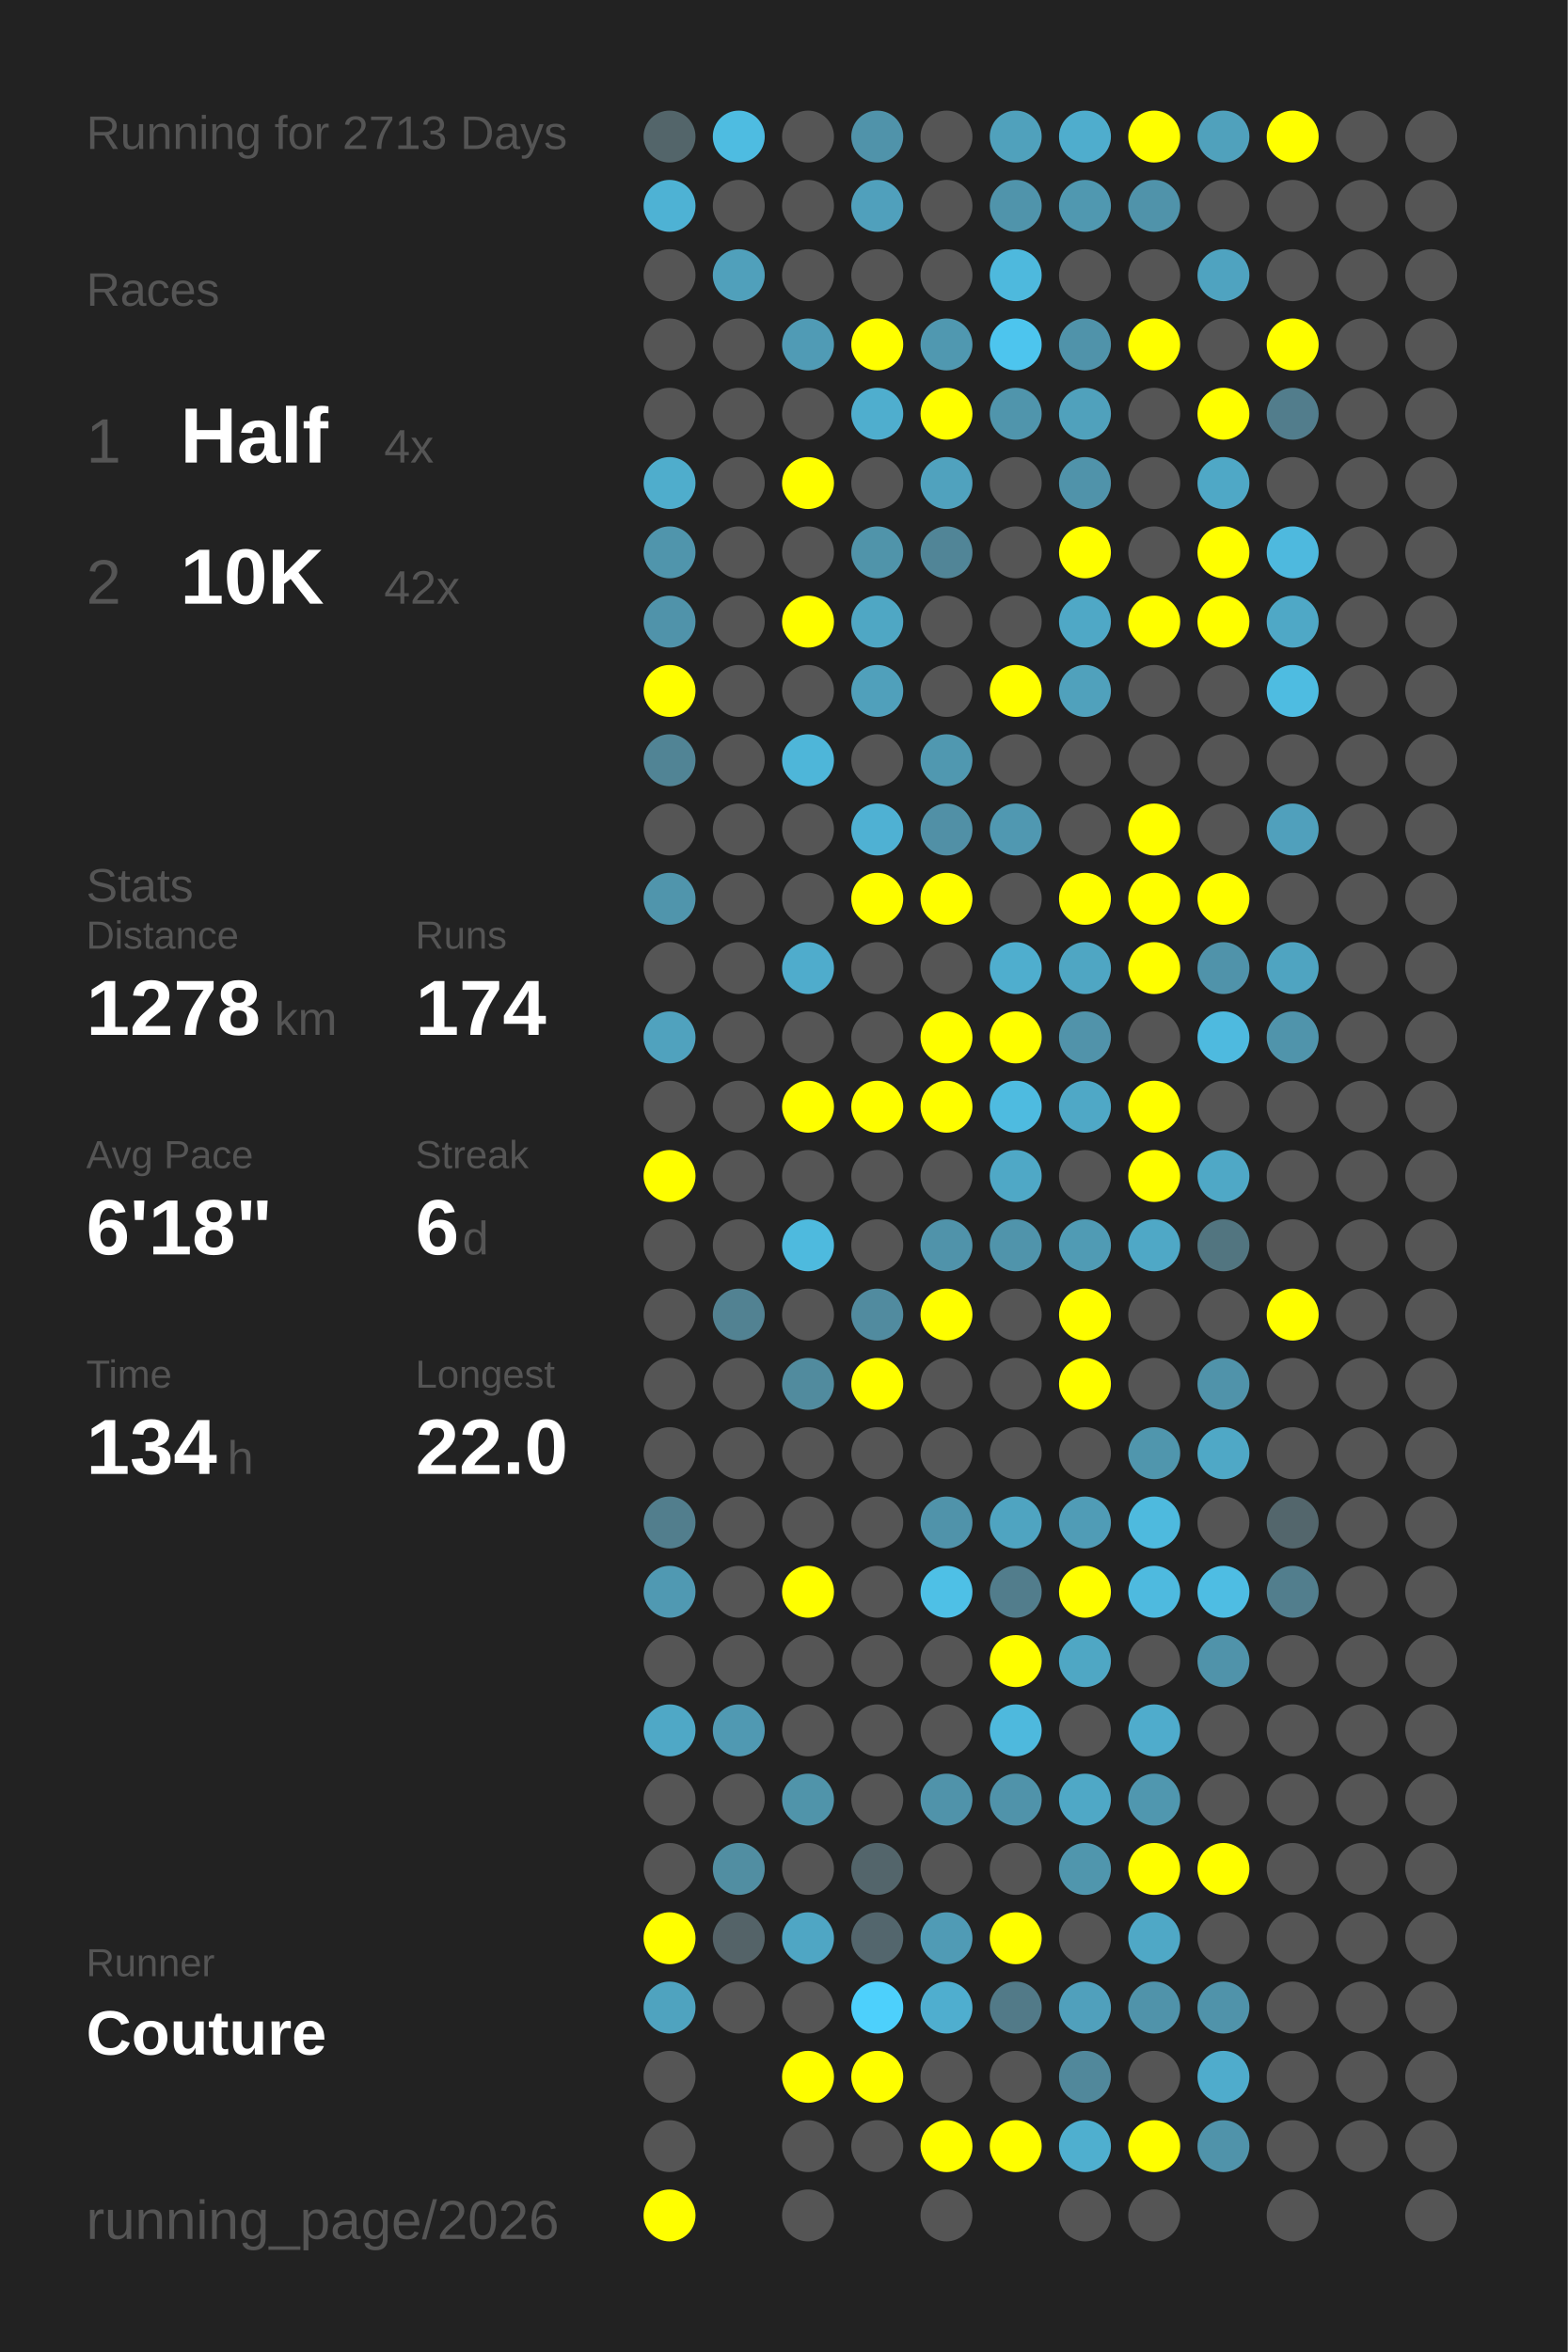
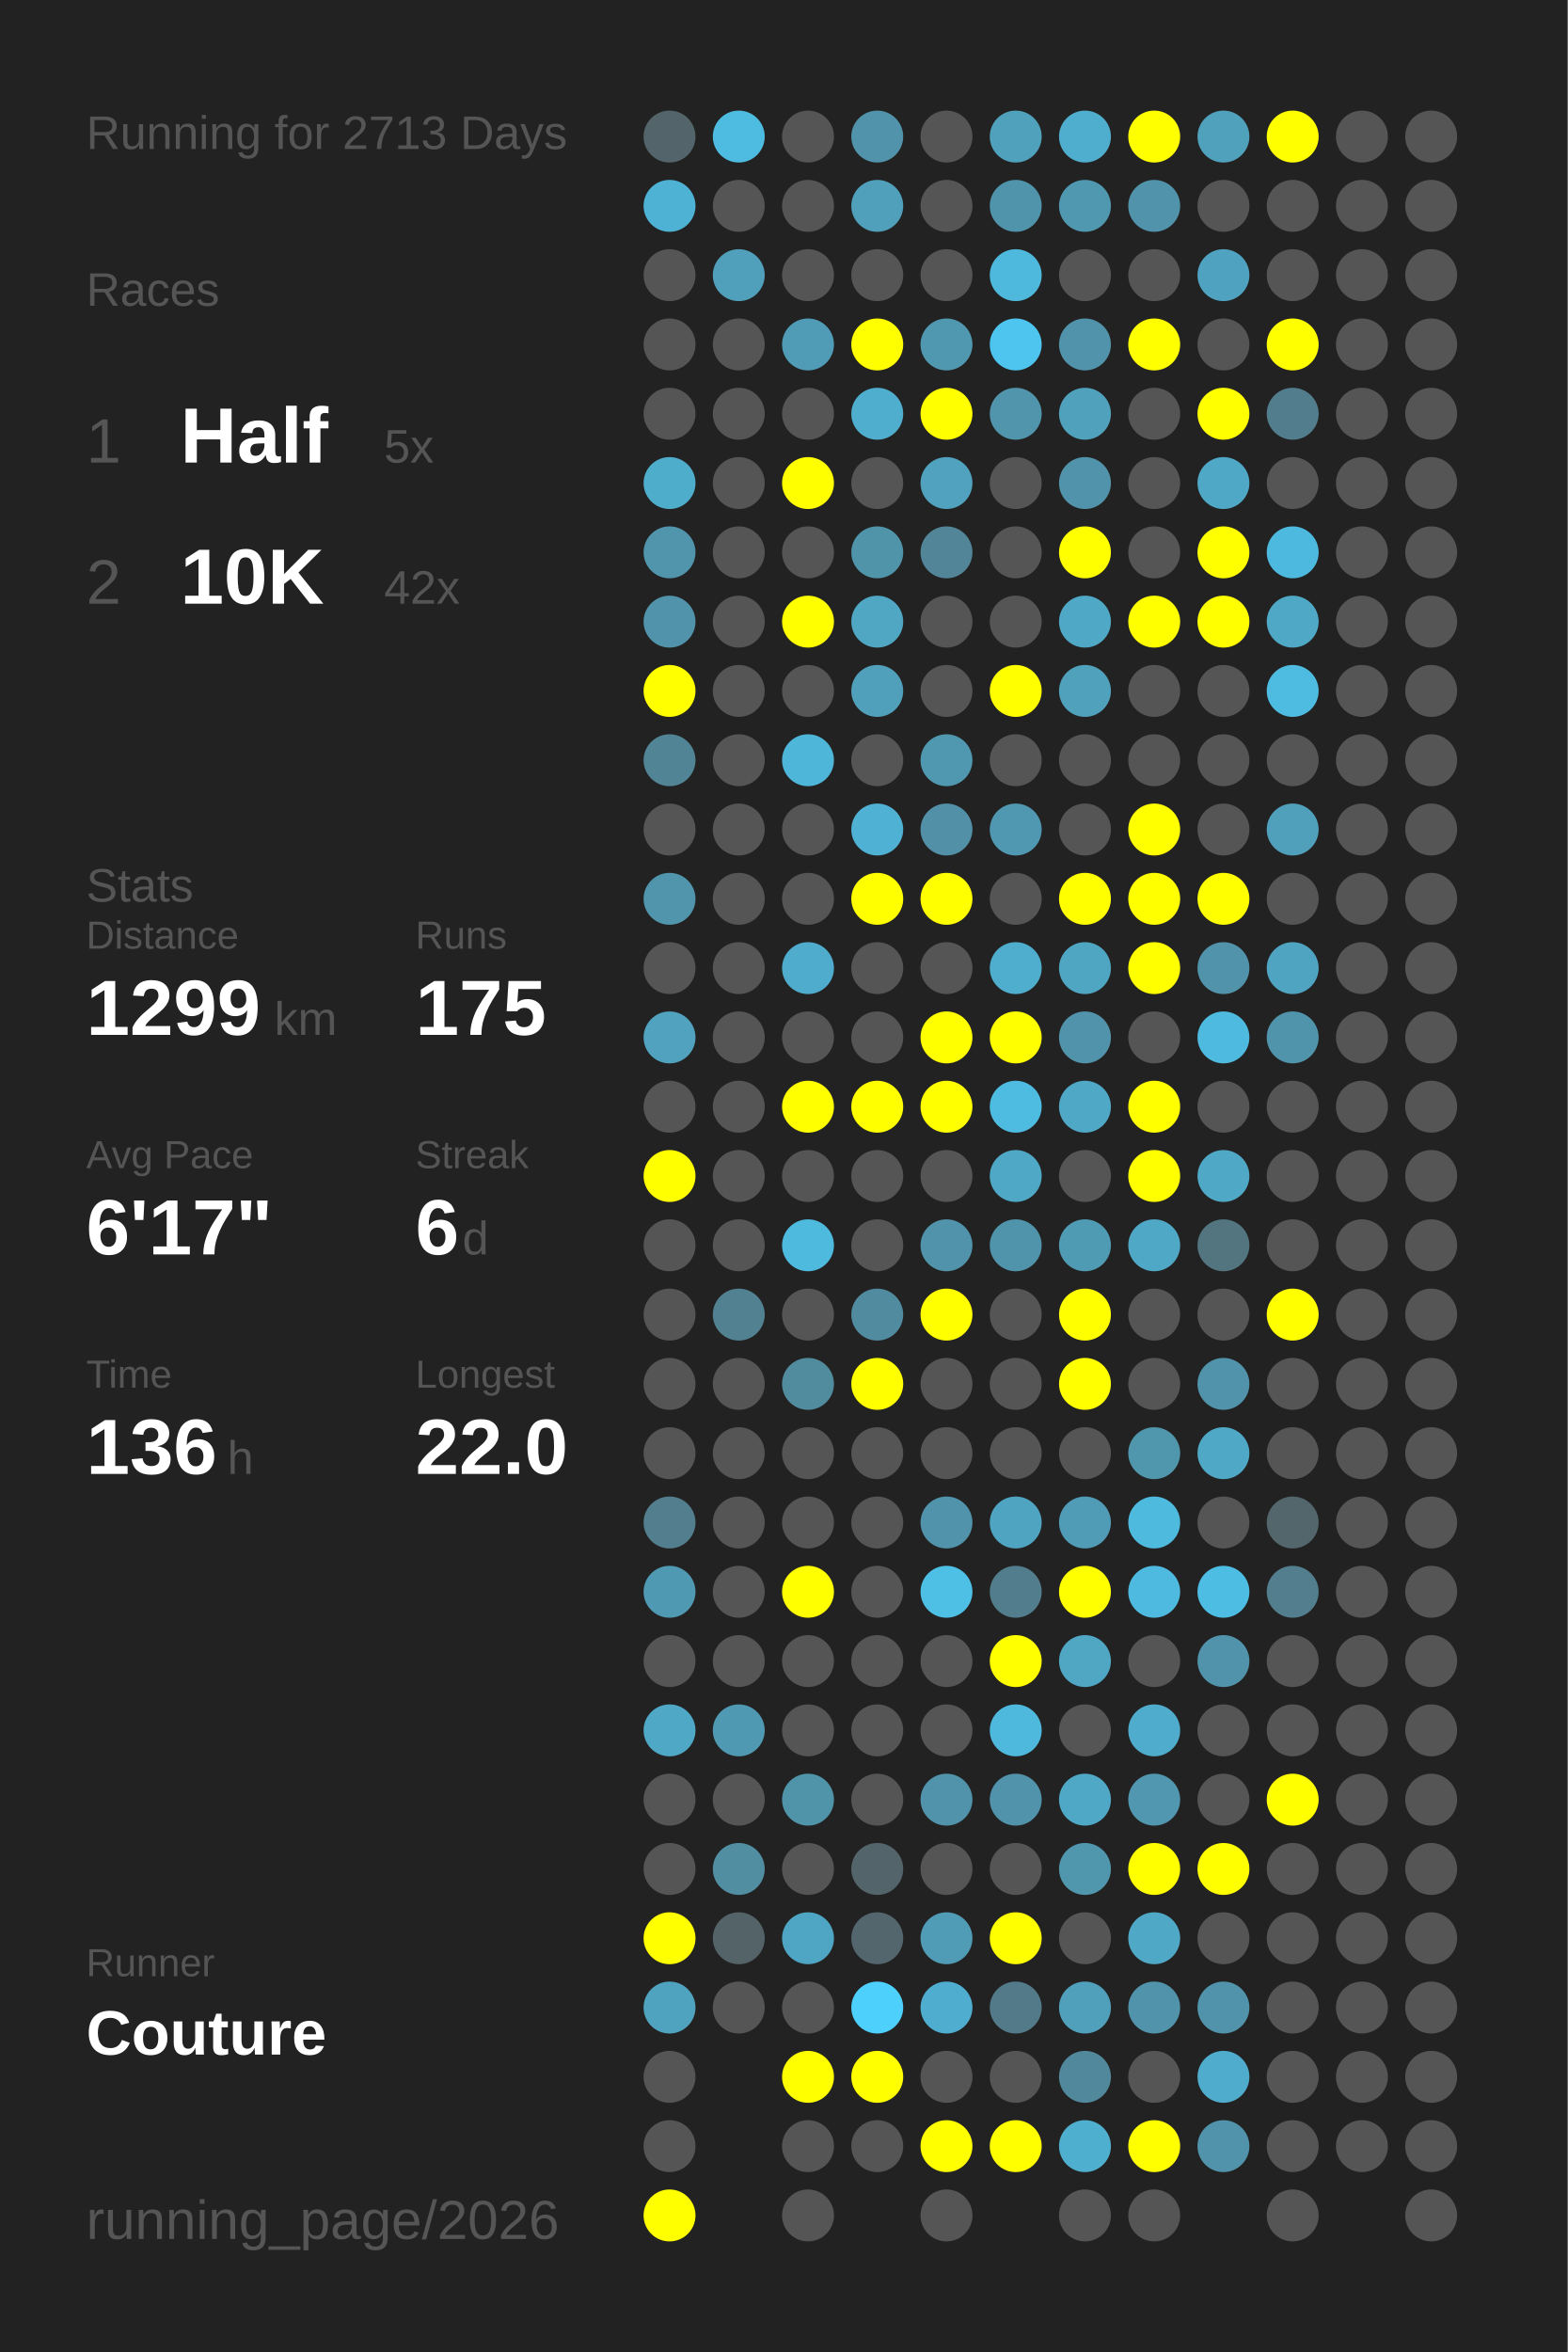
<svg xmlns="http://www.w3.org/2000/svg" baseProfile="full" height="300mm" version="1.1" viewBox="0,0,200,300" width="200mm">
  <defs />
  <rect fill="#222222" height="300" width="200" x="0" y="0" />
  <text fill="#555555" style="font-size:6px; font-family:Arial;" x="11" y="19">Running for 2713 Days</text>
  <text fill="#555555" style="font-size:6px; font-family:Arial;" x="11" y="39">Races</text>
  <text fill="#555555" style="font-size:8px; font-family:Arial;" x="11" y="59">1</text>
  <text fill="#FFFFFF" style="font-size:10px; font-family:Arial; font-weight:bold;" x="23" y="59">Half</text>
-   <text fill="#555555" style="font-size:6px; font-family:Arial;" x="49" y="59">4x</text>
+   <text fill="#555555" style="font-size:6px; font-family:Arial;" x="49" y="59">5x</text>
  <text fill="#555555" style="font-size:8px; font-family:Arial;" x="11" y="77">2</text>
  <text fill="#FFFFFF" style="font-size:10px; font-family:Arial; font-weight:bold;" x="23" y="77">10K</text>
  <text fill="#555555" style="font-size:6px; font-family:Arial;" x="49" y="77">42x</text>
  <text fill="#555555" style="font-size:6px; font-family:Arial;" x="11" y="115">Stats</text>
  <text fill="#555555" style="font-size:5px; font-family:Arial;" x="11" y="121">Distance</text>
-   <text fill="#FFFFFF" style="font-size:10px; font-family:Arial; font-weight:bold;" x="11" y="132">1278</text>
+   <text fill="#FFFFFF" style="font-size:10px; font-family:Arial; font-weight:bold;" x="11" y="132">1299</text>
  <text fill="#555555" style="font-size:6px; font-family:Arial;" x="35" y="132">km</text>
  <text fill="#555555" style="font-size:5px; font-family:Arial;" x="53" y="121">Runs</text>
-   <text fill="#FFFFFF" style="font-size:10px; font-family:Arial; font-weight:bold;" x="53" y="132">174</text>
+   <text fill="#FFFFFF" style="font-size:10px; font-family:Arial; font-weight:bold;" x="53" y="132">175</text>
  <text fill="#555555" style="font-size:5px; font-family:Arial;" x="11" y="149">Avg Pace</text>
-   <text fill="#FFFFFF" style="font-size:10px; font-family:Arial; font-weight:bold;" x="11" y="160">6'18"</text>
+   <text fill="#FFFFFF" style="font-size:10px; font-family:Arial; font-weight:bold;" x="11" y="160">6'17"</text>
  <text fill="#555555" style="font-size:5px; font-family:Arial;" x="53" y="149">Streak</text>
  <text fill="#FFFFFF" style="font-size:10px; font-family:Arial; font-weight:bold;" x="53" y="160">6</text>
  <text fill="#555555" style="font-size:6px; font-family:Arial;" x="59" y="160">d</text>
  <text fill="#555555" style="font-size:5px; font-family:Arial;" x="11" y="177">Time</text>
-   <text fill="#FFFFFF" style="font-size:10px; font-family:Arial; font-weight:bold;" x="11" y="188">134</text>
+   <text fill="#FFFFFF" style="font-size:10px; font-family:Arial; font-weight:bold;" x="11" y="188">136</text>
  <text fill="#555555" style="font-size:6px; font-family:Arial;" x="29" y="188">h</text>
  <text fill="#555555" style="font-size:5px; font-family:Arial;" x="53" y="177">Longest</text>
  <text fill="#FFFFFF" style="font-size:10px; font-family:Arial; font-weight:bold;" x="53" y="188">22.0</text>
  <text fill="#555555" style="font-size:5px; font-family:Arial;" x="11" y="252.065">Runner</text>
  <text fill="#FFFFFF" style="font-size:8px; font-family:Arial; font-weight:bold;" x="11" y="262.065">Couture</text>
  <text fill="#555555" style="font-size:7px; font-family:Arial;" x="11" y="285.581">running_page/2026</text>
  <circle cx="85.417" cy="17.419" fill="#53656a" r="3.312" />
  <circle cx="85.417" cy="26.258" fill="#4eb2d4" r="3.312" />
  <circle cx="85.417" cy="35.097" fill="#555555" r="3.312" />
  <circle cx="85.417" cy="43.935" fill="#555555" r="3.312" />
  <circle cx="85.417" cy="52.774" fill="#555555" r="3.312" />
  <circle cx="85.417" cy="61.613" fill="#4fadcc" r="3.312" />
  <circle cx="85.417" cy="70.452" fill="#5095ac" r="3.312" />
  <circle cx="85.417" cy="79.29" fill="#5093aa" r="3.312" />
  <circle cx="85.417" cy="88.129" fill="#FFFF00" r="3.312" />
  <circle cx="85.417" cy="96.968" fill="#518495" r="3.312" />
  <circle cx="85.417" cy="105.806" fill="#555555" r="3.312" />
  <circle cx="85.417" cy="114.645" fill="#5095ac" r="3.312" />
  <circle cx="85.417" cy="123.484" fill="#555555" r="3.312" />
  <circle cx="85.417" cy="132.323" fill="#50a2be" r="3.312" />
  <circle cx="85.417" cy="141.161" fill="#555555" r="3.312" />
  <circle cx="85.417" cy="150" fill="#FFFF00" r="3.312" />
  <circle cx="85.417" cy="158.839" fill="#555555" r="3.312" />
  <circle cx="85.417" cy="167.677" fill="#555555" r="3.312" />
  <circle cx="85.417" cy="176.516" fill="#555555" r="3.312" />
  <circle cx="85.417" cy="185.355" fill="#555555" r="3.312" />
  <circle cx="85.417" cy="194.194" fill="#527e8d" r="3.312" />
  <circle cx="85.417" cy="203.032" fill="#5099b2" r="3.312" />
  <circle cx="85.417" cy="211.871" fill="#555555" r="3.312" />
  <circle cx="85.417" cy="220.71" fill="#4fa8c6" r="3.312" />
  <circle cx="85.417" cy="229.548" fill="#555555" r="3.312" />
  <circle cx="85.417" cy="238.387" fill="#555555" r="3.312" />
  <circle cx="85.417" cy="247.226" fill="#FFFF00" r="3.312" />
  <circle cx="85.417" cy="256.065" fill="#4fa3bf" r="3.312" />
  <circle cx="85.417" cy="264.903" fill="#555555" r="3.312" />
  <circle cx="85.417" cy="273.742" fill="#555555" r="3.312" />
  <circle cx="85.417" cy="282.581" fill="#FFFF00" r="3.312" />
  <circle cx="94.25" cy="17.419" fill="#4ebce1" r="3.312" />
  <circle cx="94.25" cy="26.258" fill="#555555" r="3.312" />
  <circle cx="94.25" cy="35.097" fill="#50a0bb" r="3.312" />
  <circle cx="94.25" cy="43.935" fill="#555555" r="3.312" />
  <circle cx="94.25" cy="52.774" fill="#555555" r="3.312" />
  <circle cx="94.25" cy="61.613" fill="#555555" r="3.312" />
  <circle cx="94.25" cy="70.452" fill="#555555" r="3.312" />
  <circle cx="94.25" cy="79.29" fill="#555555" r="3.312" />
  <circle cx="94.25" cy="88.129" fill="#555555" r="3.312" />
  <circle cx="94.25" cy="96.968" fill="#555555" r="3.312" />
  <circle cx="94.25" cy="105.806" fill="#555555" r="3.312" />
  <circle cx="94.25" cy="114.645" fill="#555555" r="3.312" />
  <circle cx="94.25" cy="123.484" fill="#555555" r="3.312" />
  <circle cx="94.25" cy="132.323" fill="#555555" r="3.312" />
  <circle cx="94.25" cy="141.161" fill="#555555" r="3.312" />
  <circle cx="94.25" cy="150" fill="#555555" r="3.312" />
  <circle cx="94.25" cy="158.839" fill="#555555" r="3.312" />
  <circle cx="94.25" cy="167.677" fill="#528292" r="3.312" />
  <circle cx="94.25" cy="176.516" fill="#555555" r="3.312" />
  <circle cx="94.25" cy="185.355" fill="#555555" r="3.312" />
  <circle cx="94.25" cy="194.194" fill="#555555" r="3.312" />
  <circle cx="94.25" cy="203.032" fill="#555555" r="3.312" />
  <circle cx="94.25" cy="211.871" fill="#555555" r="3.312" />
  <circle cx="94.25" cy="220.71" fill="#5099b2" r="3.312" />
  <circle cx="94.25" cy="229.548" fill="#555555" r="3.312" />
  <circle cx="94.25" cy="238.387" fill="#518ea2" r="3.312" />
  <circle cx="94.25" cy="247.226" fill="#546368" r="3.312" />
  <circle cx="94.25" cy="256.065" fill="#555555" r="3.312" />
  <circle cx="103.083" cy="17.419" fill="#555555" r="3.312" />
  <circle cx="103.083" cy="26.258" fill="#555555" r="3.312" />
  <circle cx="103.083" cy="35.097" fill="#555555" r="3.312" />
  <circle cx="103.083" cy="43.935" fill="#509bb5" r="3.312" />
  <circle cx="103.083" cy="52.774" fill="#555555" r="3.312" />
  <circle cx="103.083" cy="61.613" fill="#FFFF00" r="3.312" />
  <circle cx="103.083" cy="70.452" fill="#555555" r="3.312" />
  <circle cx="103.083" cy="79.29" fill="#FFFF00" r="3.312" />
  <circle cx="103.083" cy="88.129" fill="#555555" r="3.312" />
  <circle cx="103.083" cy="96.968" fill="#4eb6d9" r="3.312" />
  <circle cx="103.083" cy="105.806" fill="#555555" r="3.312" />
  <circle cx="103.083" cy="114.645" fill="#555555" r="3.312" />
  <circle cx="103.083" cy="123.484" fill="#4faccc" r="3.312" />
  <circle cx="103.083" cy="132.323" fill="#555555" r="3.312" />
  <circle cx="103.083" cy="141.161" fill="#FFFF00" r="3.312" />
  <circle cx="103.083" cy="150" fill="#555555" r="3.312" />
  <circle cx="103.083" cy="158.839" fill="#4ebade" r="3.312" />
  <circle cx="103.083" cy="167.677" fill="#555555" r="3.312" />
  <circle cx="103.083" cy="176.516" fill="#518b9e" r="3.312" />
  <circle cx="103.083" cy="185.355" fill="#555555" r="3.312" />
  <circle cx="103.083" cy="194.194" fill="#555555" r="3.312" />
  <circle cx="103.083" cy="203.032" fill="#FFFF00" r="3.312" />
  <circle cx="103.083" cy="211.871" fill="#555555" r="3.312" />
  <circle cx="103.083" cy="220.71" fill="#555555" r="3.312" />
  <circle cx="103.083" cy="229.548" fill="#5094aa" r="3.312" />
  <circle cx="103.083" cy="238.387" fill="#555555" r="3.312" />
  <circle cx="103.083" cy="247.226" fill="#4fa6c4" r="3.312" />
  <circle cx="103.083" cy="256.065" fill="#555555" r="3.312" />
  <circle cx="103.083" cy="264.903" fill="#FFFF00" r="3.312" />
  <circle cx="103.083" cy="273.742" fill="#555555" r="3.312" />
  <circle cx="103.083" cy="282.581" fill="#555555" r="3.312" />
  <circle cx="111.917" cy="17.419" fill="#5093aa" r="3.312" />
  <circle cx="111.917" cy="26.258" fill="#50a0bc" r="3.312" />
  <circle cx="111.917" cy="35.097" fill="#555555" r="3.312" />
  <circle cx="111.917" cy="43.935" fill="#FFFF00" r="3.312" />
  <circle cx="111.917" cy="52.774" fill="#4faece" r="3.312" />
  <circle cx="111.917" cy="61.613" fill="#555555" r="3.312" />
  <circle cx="111.917" cy="70.452" fill="#5094aa" r="3.312" />
  <circle cx="111.917" cy="79.29" fill="#4fa7c4" r="3.312" />
  <circle cx="111.917" cy="88.129" fill="#50a0bb" r="3.312" />
  <circle cx="111.917" cy="96.968" fill="#555555" r="3.312" />
  <circle cx="111.917" cy="105.806" fill="#4fb1d3" r="3.312" />
  <circle cx="111.917" cy="114.645" fill="#FFFF00" r="3.312" />
  <circle cx="111.917" cy="123.484" fill="#555555" r="3.312" />
  <circle cx="111.917" cy="132.323" fill="#555555" r="3.312" />
  <circle cx="111.917" cy="141.161" fill="#FFFF00" r="3.312" />
  <circle cx="111.917" cy="150" fill="#555555" r="3.312" />
  <circle cx="111.917" cy="158.839" fill="#555555" r="3.312" />
  <circle cx="111.917" cy="167.677" fill="#518b9f" r="3.312" />
  <circle cx="111.917" cy="176.516" fill="#FFFF00" r="3.312" />
  <circle cx="111.917" cy="185.355" fill="#555555" r="3.312" />
  <circle cx="111.917" cy="194.194" fill="#555555" r="3.312" />
  <circle cx="111.917" cy="203.032" fill="#555555" r="3.312" />
  <circle cx="111.917" cy="211.871" fill="#555555" r="3.312" />
  <circle cx="111.917" cy="220.71" fill="#555555" r="3.312" />
  <circle cx="111.917" cy="229.548" fill="#555555" r="3.312" />
  <circle cx="111.917" cy="238.387" fill="#53656b" r="3.312" />
  <circle cx="111.917" cy="247.226" fill="#53666d" r="3.312" />
  <circle cx="111.917" cy="256.065" fill="#4dd0fc" r="3.312" />
  <circle cx="111.917" cy="264.903" fill="#FFFF00" r="3.312" />
  <circle cx="111.917" cy="273.742" fill="#555555" r="3.312" />
  <circle cx="120.75" cy="17.419" fill="#555555" r="3.312" />
  <circle cx="120.75" cy="26.258" fill="#555555" r="3.312" />
  <circle cx="120.75" cy="35.097" fill="#555555" r="3.312" />
  <circle cx="120.75" cy="43.935" fill="#5098b0" r="3.312" />
  <circle cx="120.75" cy="52.774" fill="#FFFF00" r="3.312" />
  <circle cx="120.75" cy="61.613" fill="#50a2be" r="3.312" />
  <circle cx="120.75" cy="70.452" fill="#518597" r="3.312" />
  <circle cx="120.75" cy="79.29" fill="#555555" r="3.312" />
  <circle cx="120.75" cy="88.129" fill="#555555" r="3.312" />
  <circle cx="120.75" cy="96.968" fill="#5098b0" r="3.312" />
  <circle cx="120.75" cy="105.806" fill="#5190a6" r="3.312" />
  <circle cx="120.75" cy="114.645" fill="#FFFF00" r="3.312" />
  <circle cx="120.75" cy="123.484" fill="#555555" r="3.312" />
  <circle cx="120.75" cy="132.323" fill="#FFFF00" r="3.312" />
  <circle cx="120.75" cy="141.161" fill="#FFFF00" r="3.312" />
  <circle cx="120.75" cy="150" fill="#555555" r="3.312" />
  <circle cx="120.75" cy="158.839" fill="#5093aa" r="3.312" />
  <circle cx="120.75" cy="167.677" fill="#FFFF00" r="3.312" />
  <circle cx="120.75" cy="176.516" fill="#555555" r="3.312" />
  <circle cx="120.75" cy="185.355" fill="#555555" r="3.312" />
  <circle cx="120.75" cy="194.194" fill="#5093aa" r="3.312" />
  <circle cx="120.75" cy="203.032" fill="#4ec0e6" r="3.312" />
  <circle cx="120.75" cy="211.871" fill="#555555" r="3.312" />
  <circle cx="120.75" cy="220.71" fill="#555555" r="3.312" />
  <circle cx="120.75" cy="229.548" fill="#5093aa" r="3.312" />
  <circle cx="120.75" cy="238.387" fill="#555555" r="3.312" />
  <circle cx="120.75" cy="247.226" fill="#509bb5" r="3.312" />
  <circle cx="120.75" cy="256.065" fill="#4faecf" r="3.312" />
  <circle cx="120.75" cy="264.903" fill="#555555" r="3.312" />
  <circle cx="120.75" cy="273.742" fill="#FFFF00" r="3.312" />
  <circle cx="120.75" cy="282.581" fill="#555555" r="3.312" />
  <circle cx="129.583" cy="17.419" fill="#50a1bc" r="3.312" />
  <circle cx="129.583" cy="26.258" fill="#5094ab" r="3.312" />
  <circle cx="129.583" cy="35.097" fill="#4eb9dd" r="3.312" />
  <circle cx="129.583" cy="43.935" fill="#4dc5ee" r="3.312" />
  <circle cx="129.583" cy="52.774" fill="#5095ac" r="3.312" />
  <circle cx="129.583" cy="61.613" fill="#555555" r="3.312" />
  <circle cx="129.583" cy="70.452" fill="#555555" r="3.312" />
  <circle cx="129.583" cy="79.29" fill="#555555" r="3.312" />
  <circle cx="129.583" cy="88.129" fill="#FFFF00" r="3.312" />
  <circle cx="129.583" cy="96.968" fill="#555555" r="3.312" />
  <circle cx="129.583" cy="105.806" fill="#5098b1" r="3.312" />
  <circle cx="129.583" cy="114.645" fill="#555555" r="3.312" />
  <circle cx="129.583" cy="123.484" fill="#4faece" r="3.312" />
  <circle cx="129.583" cy="132.323" fill="#FFFF00" r="3.312" />
  <circle cx="129.583" cy="141.161" fill="#4ebbe0" r="3.312" />
  <circle cx="129.583" cy="150" fill="#4fa8c6" r="3.312" />
  <circle cx="129.583" cy="158.839" fill="#5094ab" r="3.312" />
  <circle cx="129.583" cy="167.677" fill="#555555" r="3.312" />
  <circle cx="129.583" cy="176.516" fill="#555555" r="3.312" />
  <circle cx="129.583" cy="185.355" fill="#555555" r="3.312" />
  <circle cx="129.583" cy="194.194" fill="#4fa4c1" r="3.312" />
  <circle cx="129.583" cy="203.032" fill="#527d8c" r="3.312" />
  <circle cx="129.583" cy="211.871" fill="#FFFF00" r="3.312" />
  <circle cx="129.583" cy="220.71" fill="#4eb9dd" r="3.312" />
  <circle cx="129.583" cy="229.548" fill="#5093aa" r="3.312" />
  <circle cx="129.583" cy="238.387" fill="#555555" r="3.312" />
  <circle cx="129.583" cy="247.226" fill="#FFFF00" r="3.312" />
  <circle cx="129.583" cy="256.065" fill="#527a88" r="3.312" />
  <circle cx="129.583" cy="264.903" fill="#555555" r="3.312" />
  <circle cx="129.583" cy="273.742" fill="#FFFF00" r="3.312" />
  <circle cx="138.417" cy="17.419" fill="#4fadcd" r="3.312" />
  <circle cx="138.417" cy="26.258" fill="#5098b0" r="3.312" />
  <circle cx="138.417" cy="35.097" fill="#555555" r="3.312" />
  <circle cx="138.417" cy="43.935" fill="#5093aa" r="3.312" />
  <circle cx="138.417" cy="52.774" fill="#50a1bc" r="3.312" />
  <circle cx="138.417" cy="61.613" fill="#5093aa" r="3.312" />
  <circle cx="138.417" cy="70.452" fill="#FFFF00" r="3.312" />
  <circle cx="138.417" cy="79.29" fill="#4fa8c6" r="3.312" />
  <circle cx="138.417" cy="88.129" fill="#50a1bc" r="3.312" />
  <circle cx="138.417" cy="96.968" fill="#555555" r="3.312" />
  <circle cx="138.417" cy="105.806" fill="#555555" r="3.312" />
  <circle cx="138.417" cy="114.645" fill="#FFFF00" r="3.312" />
  <circle cx="138.417" cy="123.484" fill="#4fa6c3" r="3.312" />
  <circle cx="138.417" cy="132.323" fill="#5193aa" r="3.312" />
  <circle cx="138.417" cy="141.161" fill="#4fa8c6" r="3.312" />
  <circle cx="138.417" cy="150" fill="#555555" r="3.312" />
  <circle cx="138.417" cy="158.839" fill="#509bb4" r="3.312" />
  <circle cx="138.417" cy="167.677" fill="#FFFF00" r="3.312" />
  <circle cx="138.417" cy="176.516" fill="#FFFF00" r="3.312" />
  <circle cx="138.417" cy="185.355" fill="#555555" r="3.312" />
  <circle cx="138.417" cy="194.194" fill="#509cb6" r="3.312" />
  <circle cx="138.417" cy="203.032" fill="#FFFF00" r="3.312" />
  <circle cx="138.417" cy="211.871" fill="#4fa7c4" r="3.312" />
  <circle cx="138.417" cy="220.71" fill="#555555" r="3.312" />
  <circle cx="138.417" cy="229.548" fill="#4fa8c6" r="3.312" />
  <circle cx="138.417" cy="238.387" fill="#5096ad" r="3.312" />
  <circle cx="138.417" cy="247.226" fill="#555555" r="3.312" />
  <circle cx="138.417" cy="256.065" fill="#50a0bc" r="3.312" />
  <circle cx="138.417" cy="264.903" fill="#51889b" r="3.312" />
  <circle cx="138.417" cy="273.742" fill="#4fafcf" r="3.312" />
  <circle cx="138.417" cy="282.581" fill="#555555" r="3.312" />
  <circle cx="147.25" cy="17.419" fill="#FFFF00" r="3.312" />
  <circle cx="147.25" cy="26.258" fill="#5093aa" r="3.312" />
  <circle cx="147.25" cy="35.097" fill="#555555" r="3.312" />
  <circle cx="147.25" cy="43.935" fill="#FFFF00" r="3.312" />
  <circle cx="147.25" cy="52.774" fill="#555555" r="3.312" />
  <circle cx="147.25" cy="61.613" fill="#555555" r="3.312" />
  <circle cx="147.25" cy="70.452" fill="#555555" r="3.312" />
  <circle cx="147.25" cy="79.29" fill="#FFFF00" r="3.312" />
  <circle cx="147.25" cy="88.129" fill="#555555" r="3.312" />
  <circle cx="147.25" cy="96.968" fill="#555555" r="3.312" />
  <circle cx="147.25" cy="105.806" fill="#FFFF00" r="3.312" />
  <circle cx="147.25" cy="114.645" fill="#FFFF00" r="3.312" />
  <circle cx="147.25" cy="123.484" fill="#FFFF00" r="3.312" />
  <circle cx="147.25" cy="132.323" fill="#555555" r="3.312" />
  <circle cx="147.25" cy="141.161" fill="#FFFF00" r="3.312" />
  <circle cx="147.25" cy="150" fill="#FFFF00" r="3.312" />
  <circle cx="147.25" cy="158.839" fill="#4fa8c6" r="3.312" />
  <circle cx="147.25" cy="167.677" fill="#555555" r="3.312" />
  <circle cx="147.25" cy="176.516" fill="#555555" r="3.312" />
  <circle cx="147.25" cy="185.355" fill="#5096ad" r="3.312" />
  <circle cx="147.25" cy="194.194" fill="#4ebade" r="3.312" />
  <circle cx="147.25" cy="203.032" fill="#4ebadf" r="3.312" />
  <circle cx="147.25" cy="211.871" fill="#555555" r="3.312" />
  <circle cx="147.25" cy="220.71" fill="#4faccc" r="3.312" />
  <circle cx="147.25" cy="229.548" fill="#5097af" r="3.312" />
  <circle cx="147.25" cy="238.387" fill="#FFFF00" r="3.312" />
  <circle cx="147.25" cy="247.226" fill="#4fa8c6" r="3.312" />
  <circle cx="147.25" cy="256.065" fill="#5093aa" r="3.312" />
  <circle cx="147.25" cy="264.903" fill="#555555" r="3.312" />
  <circle cx="147.25" cy="273.742" fill="#FFFF00" r="3.312" />
  <circle cx="147.25" cy="282.581" fill="#555555" r="3.312" />
  <circle cx="156.083" cy="17.419" fill="#50a1bc" r="3.312" />
  <circle cx="156.083" cy="26.258" fill="#555555" r="3.312" />
  <circle cx="156.083" cy="35.097" fill="#4fa3c0" r="3.312" />
  <circle cx="156.083" cy="43.935" fill="#555555" r="3.312" />
  <circle cx="156.083" cy="52.774" fill="#FFFF00" r="3.312" />
  <circle cx="156.083" cy="61.613" fill="#4fa8c6" r="3.312" />
  <circle cx="156.083" cy="70.452" fill="#FFFF00" r="3.312" />
  <circle cx="156.083" cy="79.29" fill="#FFFF00" r="3.312" />
  <circle cx="156.083" cy="88.129" fill="#555555" r="3.312" />
  <circle cx="156.083" cy="96.968" fill="#555555" r="3.312" />
  <circle cx="156.083" cy="105.806" fill="#555555" r="3.312" />
  <circle cx="156.083" cy="114.645" fill="#FFFF00" r="3.312" />
  <circle cx="156.083" cy="123.484" fill="#5093aa" r="3.312" />
  <circle cx="156.083" cy="132.323" fill="#4ebadf" r="3.312" />
  <circle cx="156.083" cy="141.161" fill="#555555" r="3.312" />
  <circle cx="156.083" cy="150" fill="#4fa8c6" r="3.312" />
  <circle cx="156.083" cy="158.839" fill="#527580" r="3.312" />
  <circle cx="156.083" cy="167.677" fill="#555555" r="3.312" />
  <circle cx="156.083" cy="176.516" fill="#5093aa" r="3.312" />
  <circle cx="156.083" cy="185.355" fill="#4fa8c6" r="3.312" />
  <circle cx="156.083" cy="194.194" fill="#555555" r="3.312" />
  <circle cx="156.083" cy="203.032" fill="#4ebde3" r="3.312" />
  <circle cx="156.083" cy="211.871" fill="#5093aa" r="3.312" />
  <circle cx="156.083" cy="220.71" fill="#555555" r="3.312" />
  <circle cx="156.083" cy="229.548" fill="#555555" r="3.312" />
  <circle cx="156.083" cy="238.387" fill="#FFFF00" r="3.312" />
  <circle cx="156.083" cy="247.226" fill="#555555" r="3.312" />
  <circle cx="156.083" cy="256.065" fill="#5093aa" r="3.312" />
  <circle cx="156.083" cy="264.903" fill="#4faccc" r="3.312" />
  <circle cx="156.083" cy="273.742" fill="#5093aa" r="3.312" />
  <circle cx="164.917" cy="17.419" fill="#FFFF00" r="3.312" />
  <circle cx="164.917" cy="26.258" fill="#555555" r="3.312" />
  <circle cx="164.917" cy="35.097" fill="#555555" r="3.312" />
  <circle cx="164.917" cy="43.935" fill="#FFFF00" r="3.312" />
  <circle cx="164.917" cy="52.774" fill="#527d8c" r="3.312" />
  <circle cx="164.917" cy="61.613" fill="#555555" r="3.312" />
  <circle cx="164.917" cy="70.452" fill="#4eb9de" r="3.312" />
  <circle cx="164.917" cy="79.29" fill="#4fa8c6" r="3.312" />
  <circle cx="164.917" cy="88.129" fill="#4ebce1" r="3.312" />
  <circle cx="164.917" cy="96.968" fill="#555555" r="3.312" />
  <circle cx="164.917" cy="105.806" fill="#50a0bc" r="3.312" />
  <circle cx="164.917" cy="114.645" fill="#555555" r="3.312" />
  <circle cx="164.917" cy="123.484" fill="#4fa4c1" r="3.312" />
  <circle cx="164.917" cy="132.323" fill="#5094ab" r="3.312" />
  <circle cx="164.917" cy="141.161" fill="#555555" r="3.312" />
  <circle cx="164.917" cy="150" fill="#555555" r="3.312" />
  <circle cx="164.917" cy="158.839" fill="#555555" r="3.312" />
  <circle cx="164.917" cy="167.677" fill="#FFFF00" r="3.312" />
  <circle cx="164.917" cy="176.516" fill="#555555" r="3.312" />
  <circle cx="164.917" cy="185.355" fill="#555555" r="3.312" />
  <circle cx="164.917" cy="194.194" fill="#53666c" r="3.312" />
  <circle cx="164.917" cy="203.032" fill="#527e8d" r="3.312" />
  <circle cx="164.917" cy="211.871" fill="#555555" r="3.312" />
  <circle cx="164.917" cy="220.71" fill="#555555" r="3.312" />
-   <circle cx="164.917" cy="229.548" fill="#555555" r="3.312" />
+   <circle cx="164.917" cy="229.548" fill="#FFFF00" r="3.312" />
  <circle cx="164.917" cy="238.387" fill="#555555" r="3.312" />
  <circle cx="164.917" cy="247.226" fill="#555555" r="3.312" />
  <circle cx="164.917" cy="256.065" fill="#555555" r="3.312" />
  <circle cx="164.917" cy="264.903" fill="#555555" r="3.312" />
  <circle cx="164.917" cy="273.742" fill="#555555" r="3.312" />
  <circle cx="164.917" cy="282.581" fill="#555555" r="3.312" />
  <circle cx="173.75" cy="17.419" fill="#555555" r="3.312" />
  <circle cx="173.75" cy="26.258" fill="#555555" r="3.312" />
  <circle cx="173.75" cy="35.097" fill="#555555" r="3.312" />
  <circle cx="173.75" cy="43.935" fill="#555555" r="3.312" />
  <circle cx="173.75" cy="52.774" fill="#555555" r="3.312" />
  <circle cx="173.75" cy="61.613" fill="#555555" r="3.312" />
  <circle cx="173.75" cy="70.452" fill="#555555" r="3.312" />
  <circle cx="173.75" cy="79.29" fill="#555555" r="3.312" />
  <circle cx="173.75" cy="88.129" fill="#555555" r="3.312" />
  <circle cx="173.75" cy="96.968" fill="#555555" r="3.312" />
  <circle cx="173.75" cy="105.806" fill="#555555" r="3.312" />
  <circle cx="173.75" cy="114.645" fill="#555555" r="3.312" />
  <circle cx="173.75" cy="123.484" fill="#555555" r="3.312" />
  <circle cx="173.75" cy="132.323" fill="#555555" r="3.312" />
  <circle cx="173.75" cy="141.161" fill="#555555" r="3.312" />
  <circle cx="173.75" cy="150" fill="#555555" r="3.312" />
  <circle cx="173.75" cy="158.839" fill="#555555" r="3.312" />
  <circle cx="173.75" cy="167.677" fill="#555555" r="3.312" />
  <circle cx="173.75" cy="176.516" fill="#555555" r="3.312" />
  <circle cx="173.75" cy="185.355" fill="#555555" r="3.312" />
  <circle cx="173.75" cy="194.194" fill="#555555" r="3.312" />
  <circle cx="173.75" cy="203.032" fill="#555555" r="3.312" />
  <circle cx="173.75" cy="211.871" fill="#555555" r="3.312" />
  <circle cx="173.75" cy="220.71" fill="#555555" r="3.312" />
  <circle cx="173.75" cy="229.548" fill="#555555" r="3.312" />
  <circle cx="173.75" cy="238.387" fill="#555555" r="3.312" />
  <circle cx="173.75" cy="247.226" fill="#555555" r="3.312" />
  <circle cx="173.75" cy="256.065" fill="#555555" r="3.312" />
  <circle cx="173.75" cy="264.903" fill="#555555" r="3.312" />
  <circle cx="173.75" cy="273.742" fill="#555555" r="3.312" />
  <circle cx="182.583" cy="17.419" fill="#555555" r="3.312" />
  <circle cx="182.583" cy="26.258" fill="#555555" r="3.312" />
  <circle cx="182.583" cy="35.097" fill="#555555" r="3.312" />
  <circle cx="182.583" cy="43.935" fill="#555555" r="3.312" />
  <circle cx="182.583" cy="52.774" fill="#555555" r="3.312" />
  <circle cx="182.583" cy="61.613" fill="#555555" r="3.312" />
  <circle cx="182.583" cy="70.452" fill="#555555" r="3.312" />
  <circle cx="182.583" cy="79.29" fill="#555555" r="3.312" />
  <circle cx="182.583" cy="88.129" fill="#555555" r="3.312" />
  <circle cx="182.583" cy="96.968" fill="#555555" r="3.312" />
  <circle cx="182.583" cy="105.806" fill="#555555" r="3.312" />
  <circle cx="182.583" cy="114.645" fill="#555555" r="3.312" />
  <circle cx="182.583" cy="123.484" fill="#555555" r="3.312" />
  <circle cx="182.583" cy="132.323" fill="#555555" r="3.312" />
  <circle cx="182.583" cy="141.161" fill="#555555" r="3.312" />
  <circle cx="182.583" cy="150" fill="#555555" r="3.312" />
  <circle cx="182.583" cy="158.839" fill="#555555" r="3.312" />
  <circle cx="182.583" cy="167.677" fill="#555555" r="3.312" />
  <circle cx="182.583" cy="176.516" fill="#555555" r="3.312" />
  <circle cx="182.583" cy="185.355" fill="#555555" r="3.312" />
  <circle cx="182.583" cy="194.194" fill="#555555" r="3.312" />
  <circle cx="182.583" cy="203.032" fill="#555555" r="3.312" />
  <circle cx="182.583" cy="211.871" fill="#555555" r="3.312" />
  <circle cx="182.583" cy="220.71" fill="#555555" r="3.312" />
  <circle cx="182.583" cy="229.548" fill="#555555" r="3.312" />
  <circle cx="182.583" cy="238.387" fill="#555555" r="3.312" />
  <circle cx="182.583" cy="247.226" fill="#555555" r="3.312" />
  <circle cx="182.583" cy="256.065" fill="#555555" r="3.312" />
  <circle cx="182.583" cy="264.903" fill="#555555" r="3.312" />
  <circle cx="182.583" cy="273.742" fill="#555555" r="3.312" />
  <circle cx="182.583" cy="282.581" fill="#555555" r="3.312" />
</svg>
